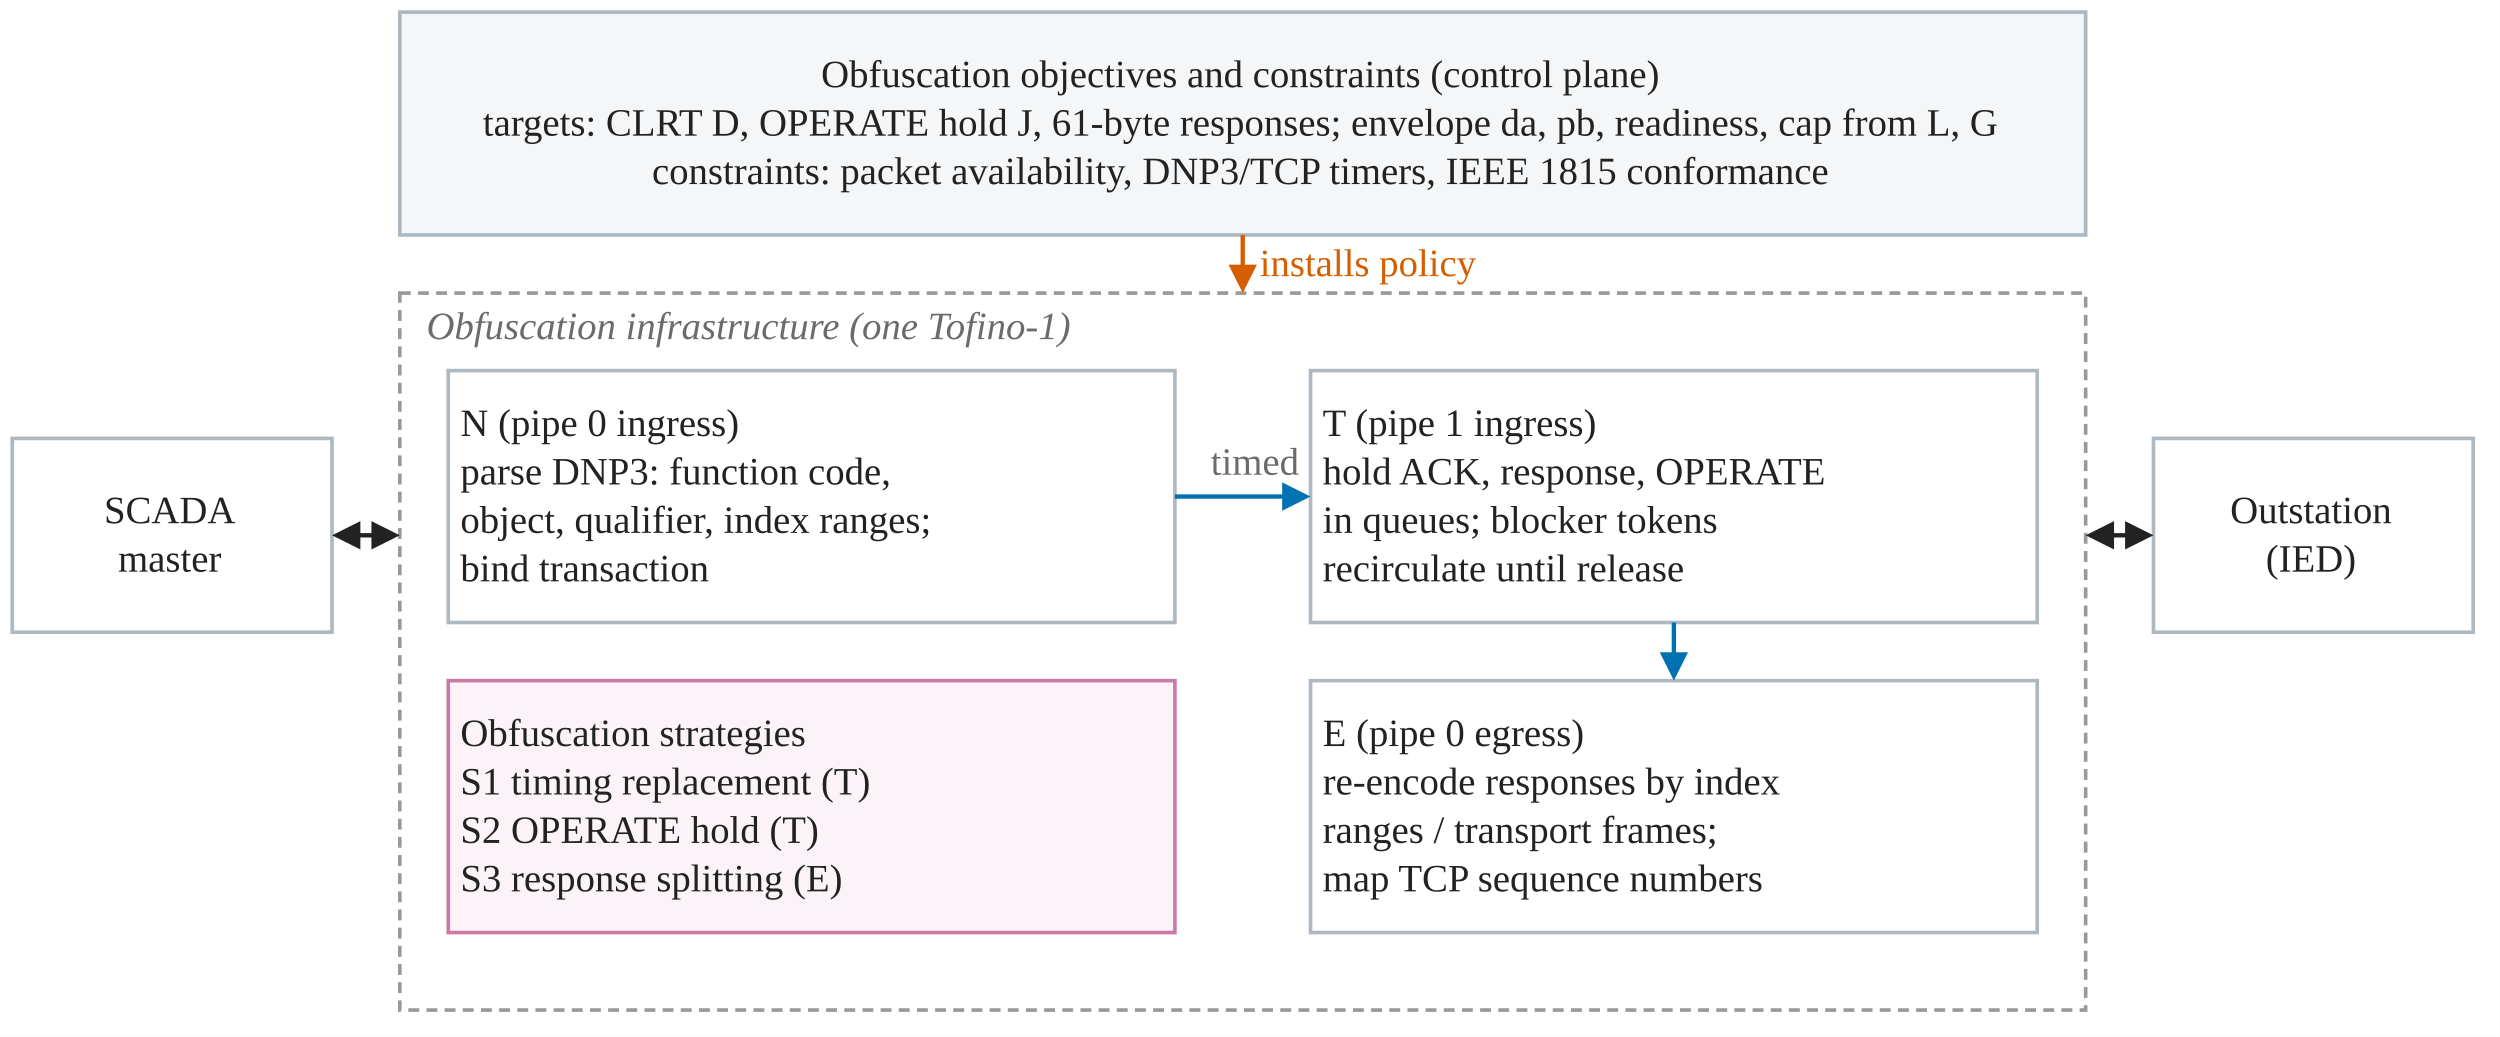
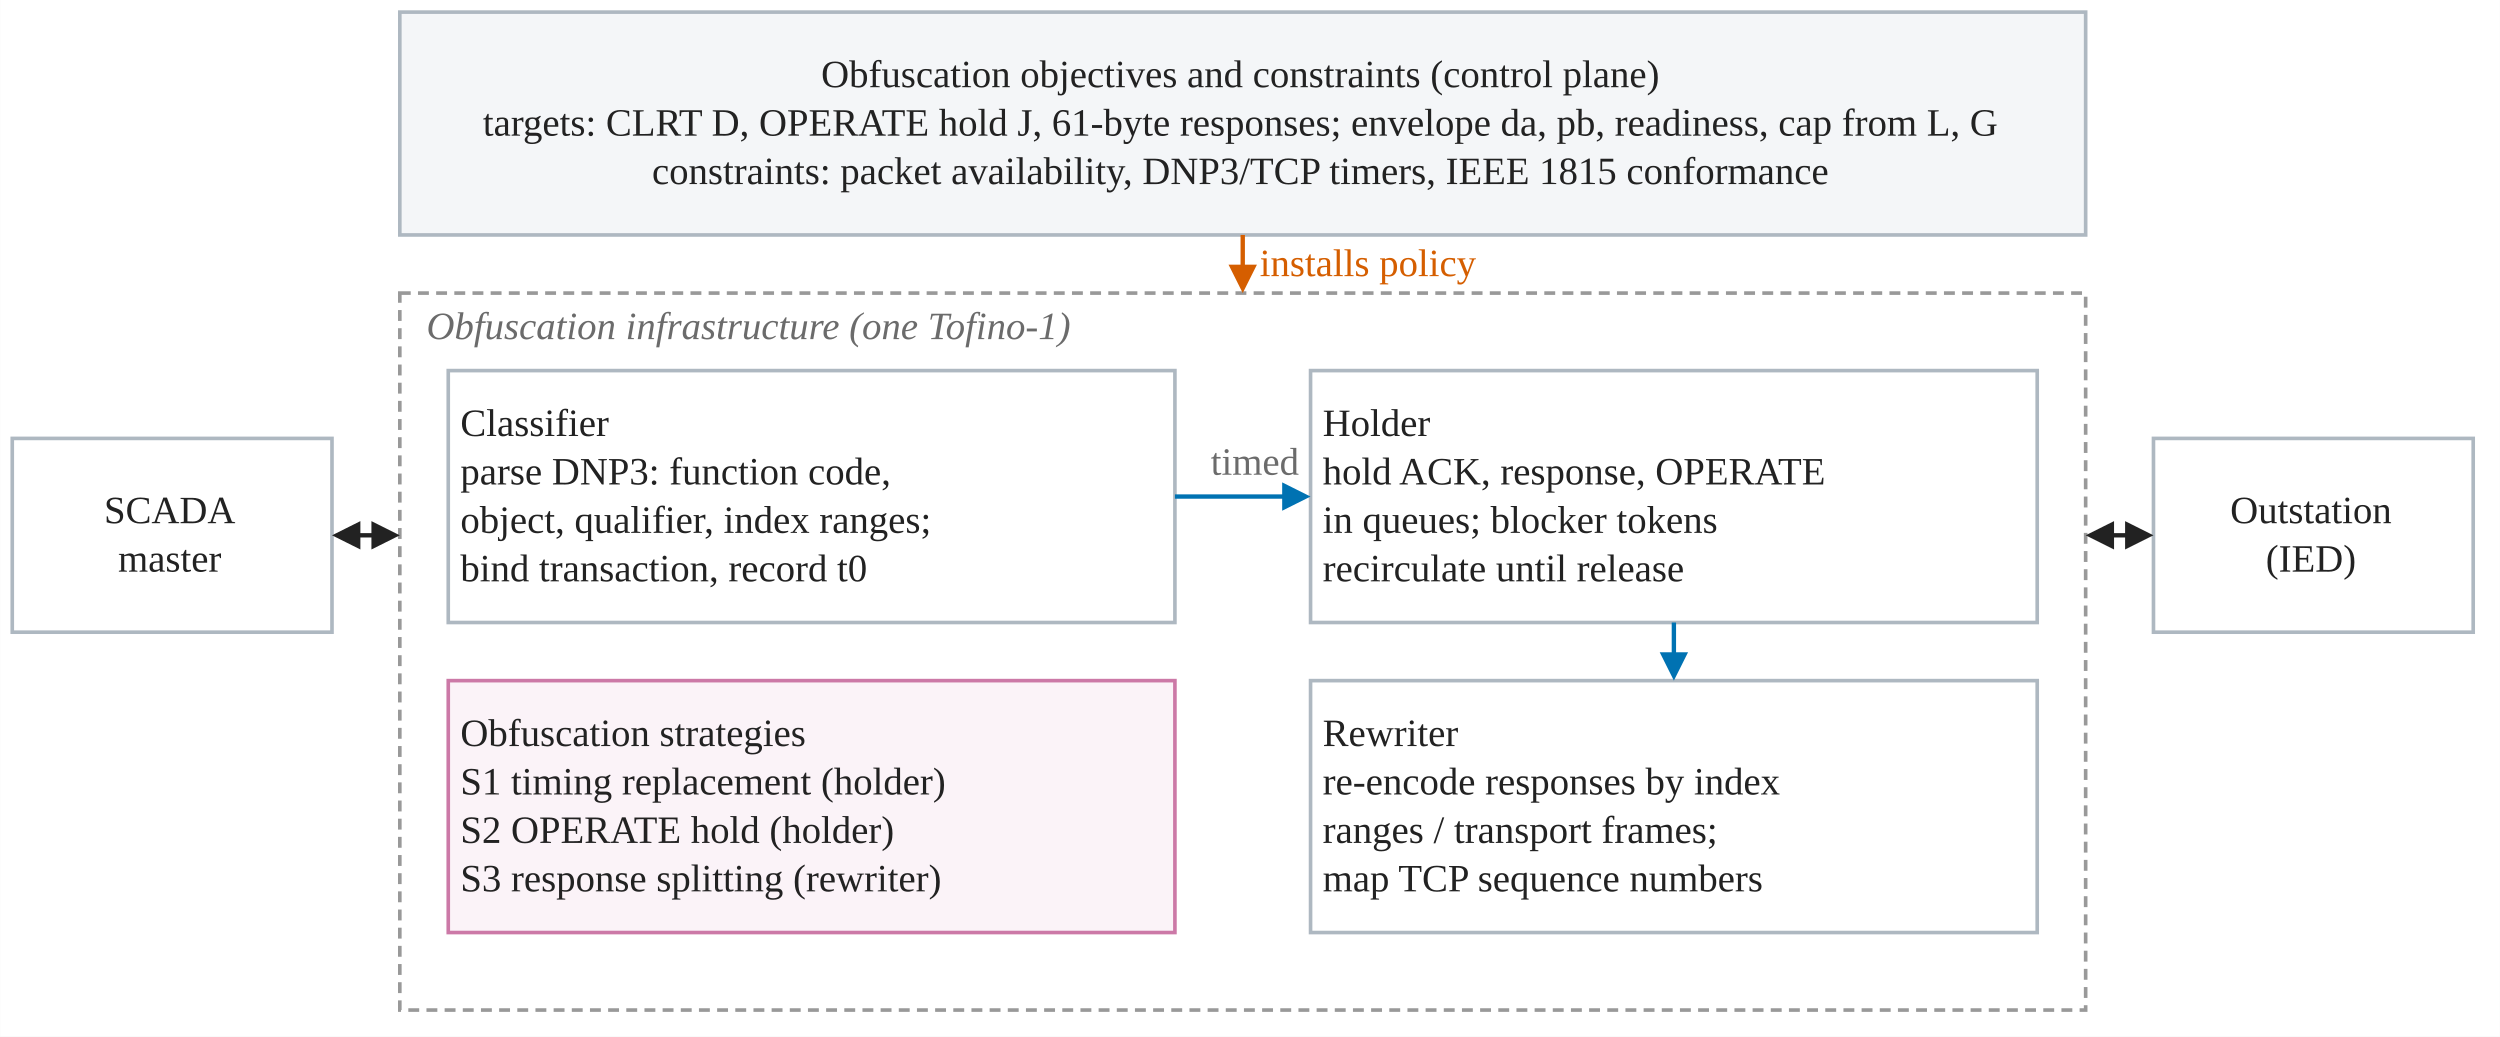
<svg xmlns="http://www.w3.org/2000/svg" viewBox="0 0 516 214" width="7.167in" height="2.972in" role="img" aria-labelledby="ncp-title ncp-desc">
  <rect width="516" height="214" fill="#ffffff" />
  <defs />
  <g>
    <g data-cell-id="0">
      <g data-cell-id="1">
        <g data-cell-id="c2">
          <g transform="translate(0.5,0.5)">
            <rect x="2" y="90" width="66" height="40" fill="#ffffff" stroke="#aeb8c1" stroke-width="0.75" pointer-events="all" />
          </g>
          <g>
            <g fill="#222222" font-family="'Times New Roman'" text-anchor="middle" font-size="8px">
              <text x="35" y="108">SCADA</text>
              <text x="35" y="118">master</text>
            </g>
          </g>
        </g>
        <g data-cell-id="c3">
          <g transform="translate(0.5,0.5)">
            <rect x="444" y="90" width="66" height="40" fill="#ffffff" stroke="#aeb8c1" stroke-width="0.75" pointer-events="all" />
          </g>
          <g>
            <g fill="#222222" font-family="'Times New Roman'" text-anchor="middle" font-size="8px">
              <text x="477" y="108">Outstation</text>
              <text x="477" y="118">(IED)</text>
            </g>
          </g>
        </g>
        <g data-cell-id="c4">
          <g transform="translate(0.5,0.5)">
            <rect x="82" y="2" width="348" height="46" fill="#f4f6f8" stroke="#aeb8c1" stroke-width="0.75" pointer-events="all" />
          </g>
          <g>
            <g fill="#222222" font-family="'Times New Roman'" text-anchor="middle" font-size="8px">
              <text x="256" y="18">Obfuscation objectives and constraints (control plane)</text>
              <text x="256" y="28">targets: CLRT D, OPERATE hold J, 61-byte responses;  envelope da, pb, readiness, cap from L, G</text>
              <text x="256" y="38">constraints: packet availability, DNP3/TCP timers, IEEE 1815 conformance</text>
            </g>
          </g>
        </g>
        <g data-cell-id="c5">
          <g transform="translate(0.5,0.5)">
            <rect x="82" y="60" width="348" height="148" fill="#ffffff" stroke="#999999" stroke-width="0.75" stroke-dasharray="2.25 1.5" pointer-events="all" />
          </g>
        </g>
        <g data-cell-id="c6">
          <g>
            <rect x="88" y="62" width="200" height="10" fill="none" stroke="none" pointer-events="all" />
          </g>
          <g>
            <g fill="#6B6B6B" font-family="'Times New Roman'" font-style="italic" text-anchor="start" font-size="8px">
              <text x="88" y="70">Obfuscation infrastructure (one Tofino-1)</text>
            </g>
          </g>
        </g>
        <g data-cell-id="c7">
          <g transform="translate(0.5,0.5)">
            <rect x="92" y="76" width="150" height="52" fill="#ffffff" stroke="#aeb8c1" stroke-width="0.75" pointer-events="all" />
          </g>
          <g>
            <g fill="#222222" font-family="'Times New Roman'" text-anchor="start" font-size="8px">
-               <text x="95" y="90">N (pipe 0 ingress)</text>
+               <text x="95" y="90">Classifier</text>
              <text x="95" y="100">parse DNP3: function code,</text>
              <text x="95" y="110">object, qualifier, index ranges;</text>
-               <text x="95" y="120">bind transaction</text>
+               <text x="95" y="120">bind transaction, record t0</text>
            </g>
          </g>
        </g>
        <g data-cell-id="c8">
          <g transform="translate(0.5,0.5)">
            <rect x="270" y="76" width="150" height="52" fill="#ffffff" stroke="#aeb8c1" stroke-width="0.75" pointer-events="all" />
          </g>
          <g>
            <g fill="#222222" font-family="'Times New Roman'" text-anchor="start" font-size="8px">
-               <text x="273" y="90">T (pipe 1 ingress)</text>
+               <text x="273" y="90">Holder</text>
              <text x="273" y="100">hold ACK, response, OPERATE</text>
              <text x="273" y="110">in queues; blocker tokens</text>
              <text x="273" y="120">recirculate until release</text>
            </g>
          </g>
        </g>
        <g data-cell-id="c9">
          <g transform="translate(0.5,0.5)">
            <rect x="270" y="140" width="150" height="52" fill="#ffffff" stroke="#aeb8c1" stroke-width="0.75" pointer-events="all" />
          </g>
          <g>
            <g fill="#222222" font-family="'Times New Roman'" text-anchor="start" font-size="8px">
-               <text x="273" y="154">E (pipe 0 egress)</text>
+               <text x="273" y="154">Rewriter</text>
              <text x="273" y="164">re-encode responses by index</text>
              <text x="273" y="174">ranges / transport frames;</text>
              <text x="273" y="184">map TCP sequence numbers</text>
            </g>
          </g>
        </g>
        <g data-cell-id="c10">
          <g transform="translate(0.5,0.5)">
            <rect x="92" y="140" width="150" height="52" fill="#fbf3f8" stroke="#cc79a7" stroke-width="0.75" pointer-events="all" />
          </g>
          <g>
            <g fill="#222222" font-family="'Times New Roman'" text-anchor="start" font-size="8px">
              <text x="95" y="154">Obfuscation strategies</text>
-               <text x="95" y="164">S1 timing replacement (T)</text>
-               <text x="95" y="174">S2 OPERATE hold (T)</text>
-               <text x="95" y="184">S3 response splitting (E)</text>
+               <text x="95" y="164">S1 timing replacement (holder)</text>
+               <text x="95" y="174">S2 OPERATE hold (holder)</text>
+               <text x="95" y="184">S3 response splitting (rewriter)</text>
            </g>
          </g>
        </g>
        <g data-cell-id="c11">
          <g transform="translate(0.5,0.5)">
            <path d="M 73.41 110 L 76.59 110" fill="none" stroke="#222222" stroke-width="0.9" stroke-miterlimit="10" pointer-events="stroke" />
            <path d="M 69.01 110 L 73.41 107.8 L 73.41 112.2 Z" fill="#222222" stroke="#222222" stroke-width="0.9" stroke-miterlimit="10" pointer-events="all" />
            <path d="M 80.99 110 L 76.59 112.2 L 76.59 107.8 Z" fill="#222222" stroke="#222222" stroke-width="0.9" stroke-miterlimit="10" pointer-events="all" />
          </g>
        </g>
        <g data-cell-id="c12">
          <g transform="translate(0.5,0.5)">
            <path d="M 435.41 110 L 438.59 110" fill="none" stroke="#222222" stroke-width="0.9" stroke-miterlimit="10" pointer-events="stroke" />
            <path d="M 431.01 110 L 435.41 107.8 L 435.41 112.2 Z" fill="#222222" stroke="#222222" stroke-width="0.9" stroke-miterlimit="10" pointer-events="all" />
            <path d="M 442.99 110 L 438.59 112.2 L 438.59 107.8 Z" fill="#222222" stroke="#222222" stroke-width="0.9" stroke-miterlimit="10" pointer-events="all" />
          </g>
        </g>
        <g data-cell-id="c13">
          <g transform="translate(0.5,0.5)">
            <path d="M 242 102 L 264.59 102" fill="none" stroke="#0072b2" stroke-width="0.9" stroke-miterlimit="10" pointer-events="stroke" />
            <path d="M 268.99 102 L 264.59 104.2 L 264.59 99.8 Z" fill="#0072b2" stroke="#0072b2" stroke-width="0.9" stroke-miterlimit="10" pointer-events="all" />
          </g>
        </g>
        <g data-cell-id="c14">
          <g transform="translate(0.5,0.5)">
            <path d="M 345 128 L 345 134.59" fill="none" stroke="#0072b2" stroke-width="0.9" stroke-miterlimit="10" pointer-events="stroke" />
            <path d="M 345 138.99 L 342.8 134.59 L 347.2 134.59 Z" fill="#0072b2" stroke="#0072b2" stroke-width="0.9" stroke-miterlimit="10" pointer-events="all" />
          </g>
        </g>
        <g data-cell-id="c15">
          <g>
            <rect x="248" y="90" width="22" height="10" fill="none" stroke="none" pointer-events="all" />
          </g>
          <g>
            <g fill="#6B6B6B" font-family="'Times New Roman'" text-anchor="middle" font-size="8px">
              <text x="259" y="98">timed</text>
            </g>
          </g>
        </g>
        <g data-cell-id="c16">
          <g transform="translate(0.5,0.5)">
            <path d="M 256 48 L 256 54.59" fill="none" stroke="#d55e00" stroke-width="0.9" stroke-miterlimit="10" pointer-events="stroke" />
            <path d="M 256 58.99 L 253.8 54.59 L 258.2 54.59 Z" fill="#d55e00" stroke="#d55e00" stroke-width="0.9" stroke-miterlimit="10" pointer-events="all" />
          </g>
        </g>
        <g data-cell-id="c17">
          <g>
            <rect x="260" y="49" width="80" height="10" fill="none" stroke="none" pointer-events="all" />
          </g>
          <g>
            <g fill="#D55E00" font-family="'Times New Roman'" text-anchor="start" font-size="8px">
              <text x="260" y="57">installs policy</text>
            </g>
          </g>
        </g>
      </g>
    </g>
  </g>
</svg>
